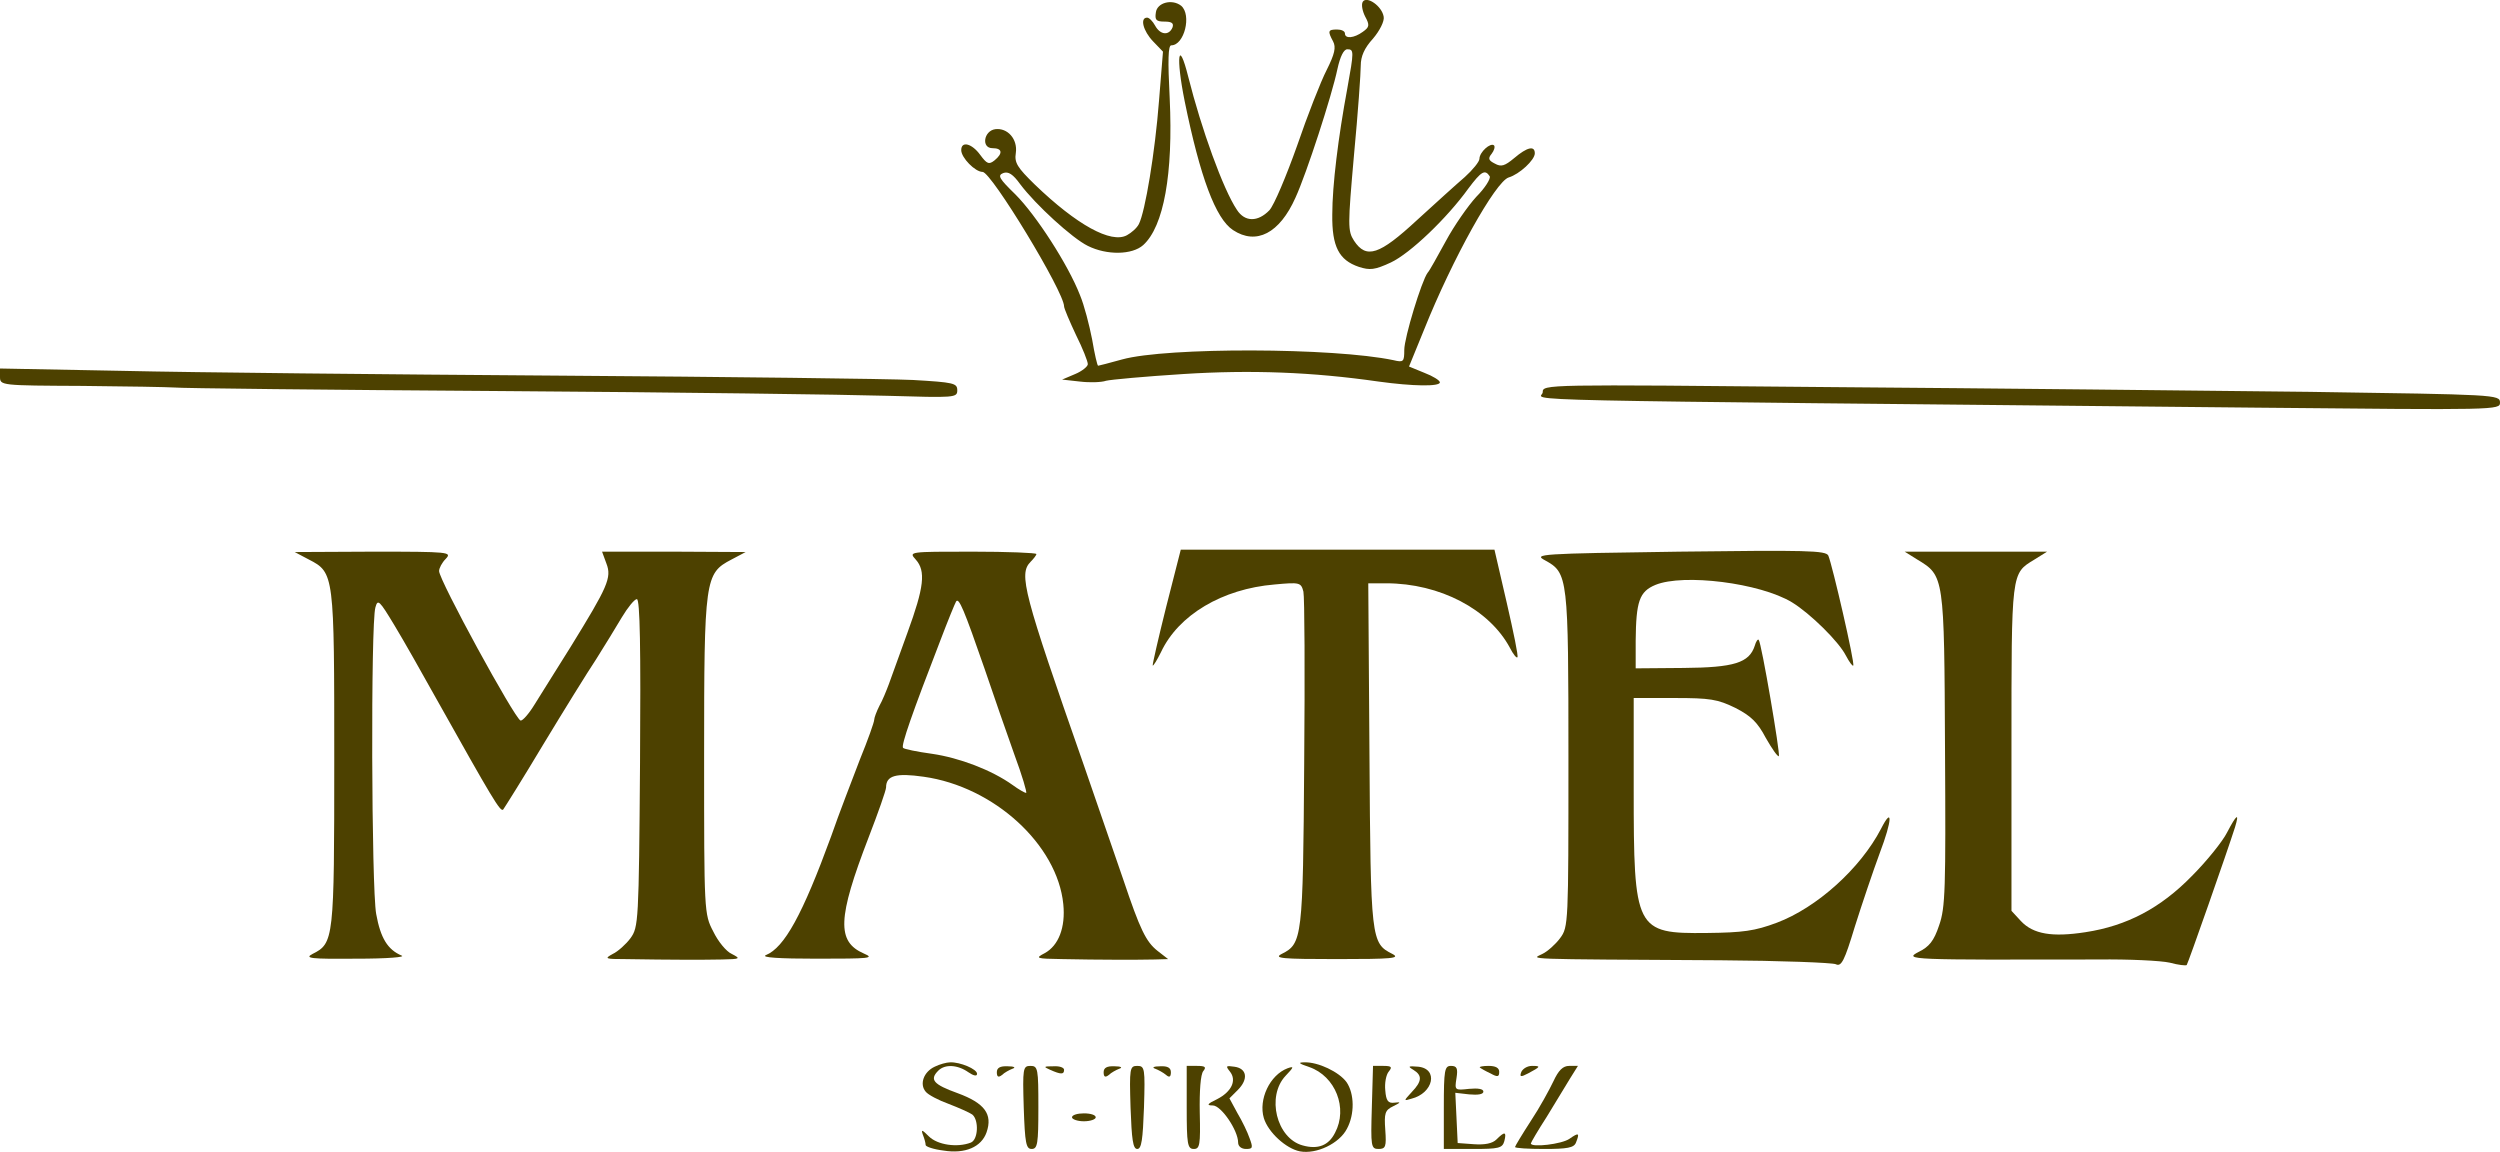
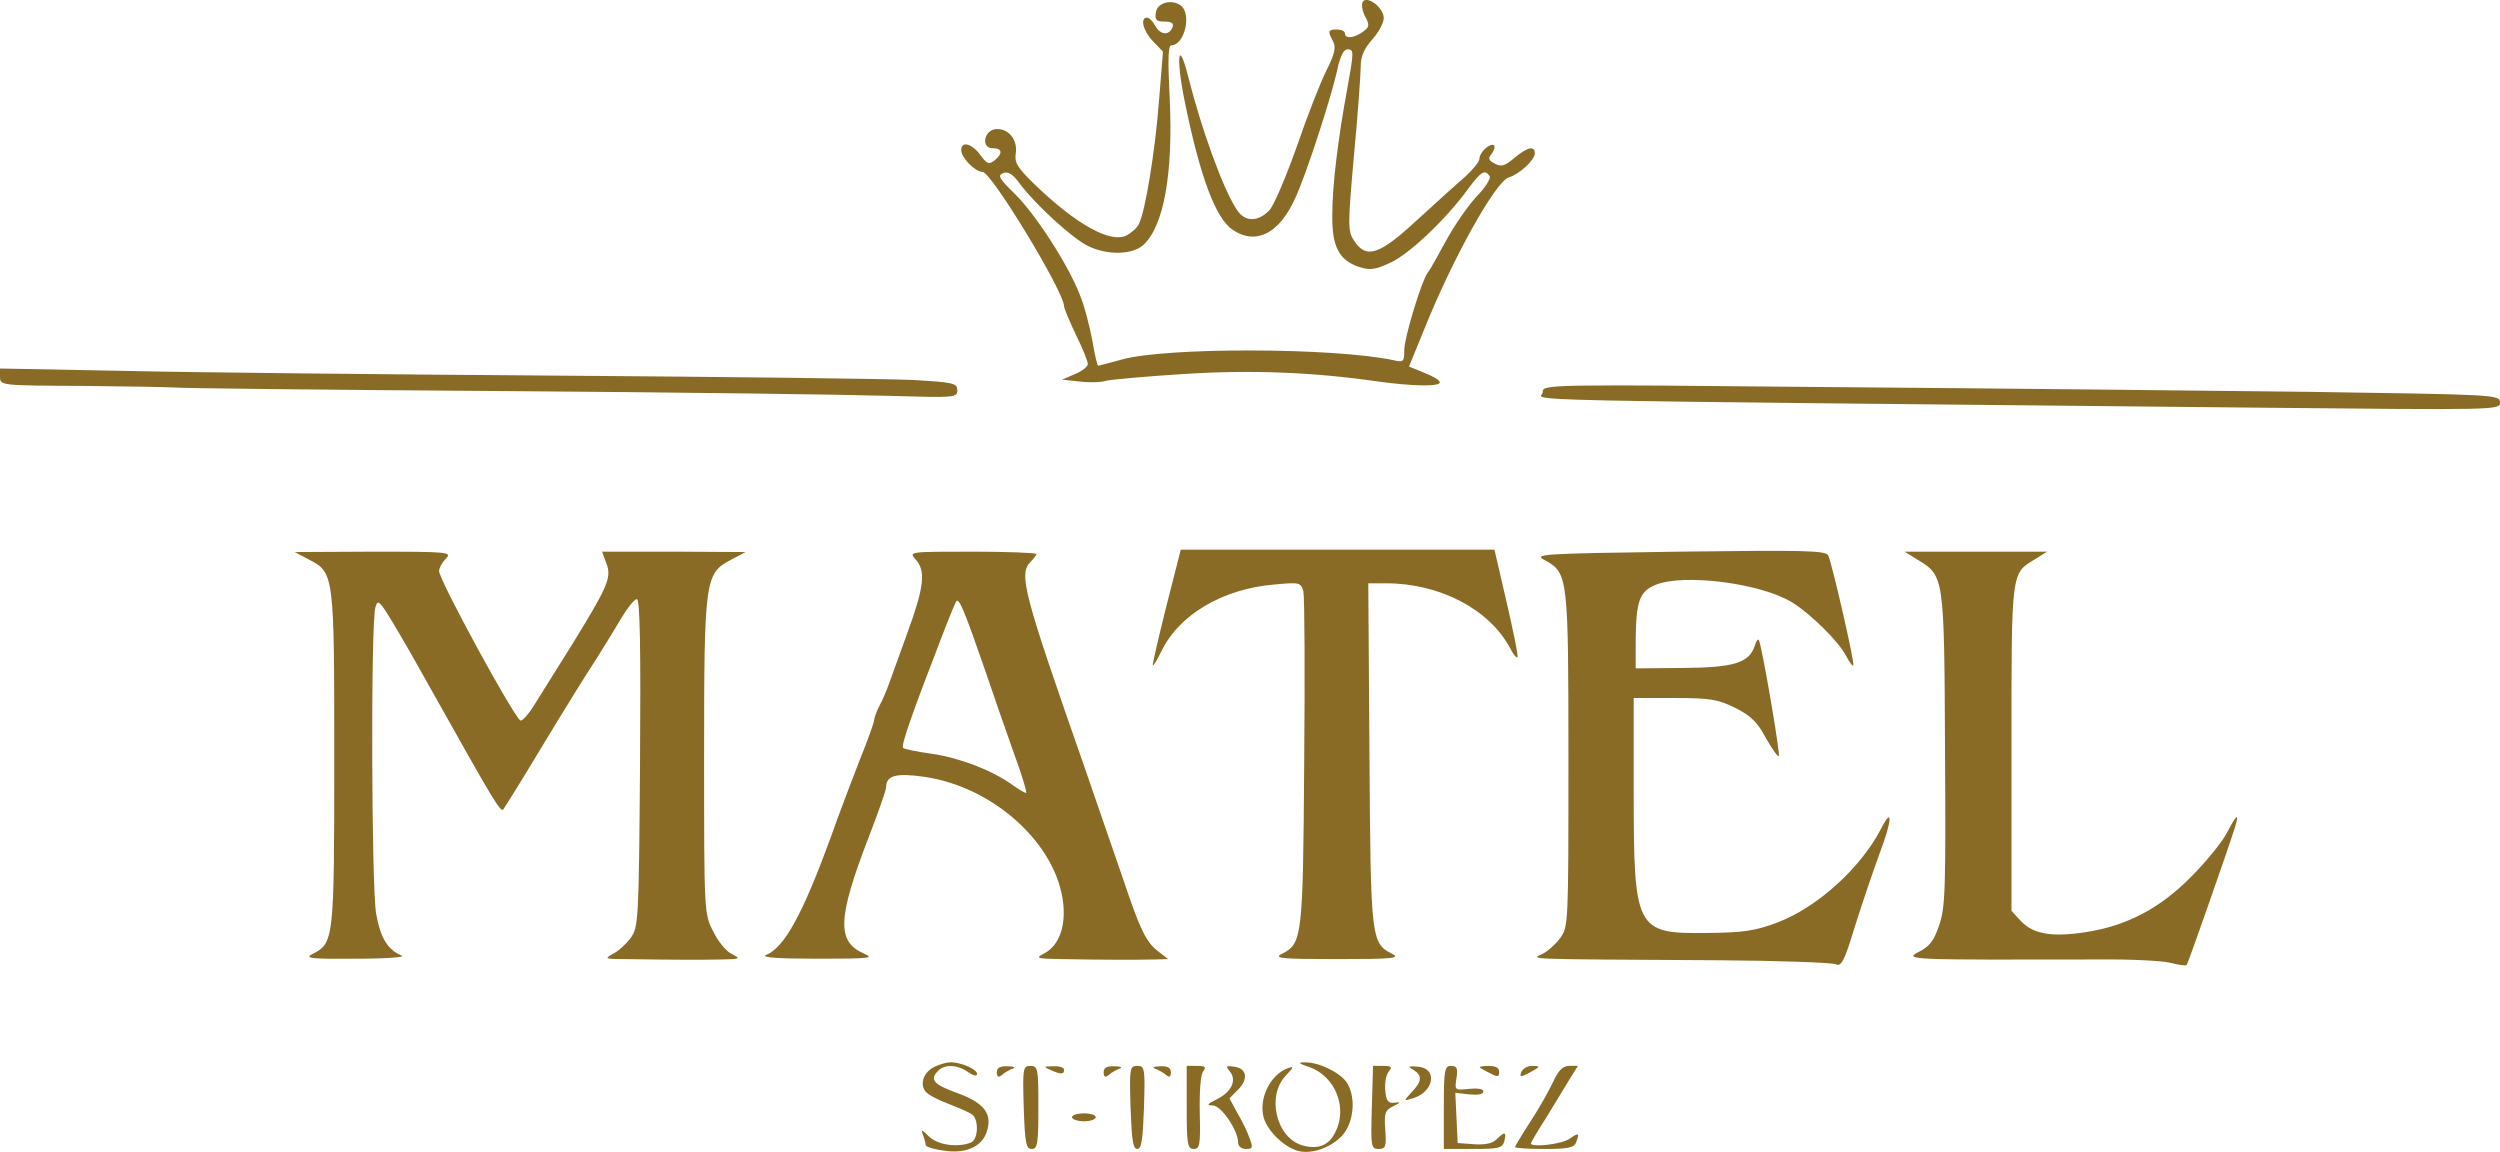
<svg xmlns="http://www.w3.org/2000/svg" version="1.0" width="632pt" height="291.176pt" viewBox="0 0 632 291.176" preserveAspectRatio="xMidYMid meet">
-   <g transform="translate(-33,331.4585) scale(0.1,-0.1)" fill="#4d4100" stroke="none">
+   <g transform="translate(-33,331.4585) scale(0.1,-0.1)" fill="#896b26" stroke="none">
    <path d="M3775 3310 c-4 -7 -1 -23 6 -37 12 -22 11 -27 -6 -39 -22 -16 -45 -18 -45 -4 0 6 -9 10 -20 10 -23 0 -24 -4 -10 -30 8 -15 4 -32 -16 -72 -15 -29 -49 -116 -75 -192 -27 -76 -58 -150 -70 -163 -29 -30 -62 -30 -82 1 -35 52 -90 205 -123 336 -25 100 -32 52 -9 -62 39 -191 78 -296 122 -325 59 -39 118 -8 158 82 28 61 92 258 106 325 7 32 16 50 25 50 17 0 17 -5 0 -99 -23 -124 -38 -245 -38 -319 -1 -81 17 -115 67 -132 28 -9 40 -8 81 11 49 23 142 112 196 187 33 44 42 49 54 31 3 -6 -12 -30 -34 -52 -21 -23 -56 -73 -77 -112 -21 -38 -41 -75 -46 -80 -15 -20 -59 -164 -59 -195 0 -30 -2 -32 -27 -26 -151 32 -574 33 -686 2 -32 -9 -60 -16 -61 -16 -2 0 -9 30 -15 66 -7 36 -20 87 -31 113 -30 77 -111 202 -163 254 -41 40 -46 48 -31 54 13 5 25 -3 43 -28 39 -52 132 -137 171 -156 48 -24 112 -23 140 2 52 47 76 180 67 371 -5 97 -4 134 4 134 33 0 52 77 25 100 -23 18 -61 8 -64 -17 -3 -19 1 -23 22 -23 18 0 24 -4 20 -15 -9 -21 -31 -19 -44 5 -6 11 -15 20 -20 20 -19 0 -10 -34 15 -60 l25 -26 -10 -124 c-10 -130 -35 -281 -51 -312 -5 -10 -19 -22 -30 -28 -40 -22 -127 26 -233 128 -44 43 -52 55 -48 80 5 35 -21 64 -52 60 -29 -4 -36 -48 -7 -48 25 0 27 -13 5 -31 -14 -11 -19 -9 -36 14 -21 29 -48 36 -48 12 0 -19 35 -55 54 -55 22 0 206 -303 206 -340 0 -5 14 -38 30 -72 17 -34 30 -67 30 -74 0 -6 -15 -18 -32 -25 l-33 -14 45 -5 c25 -3 55 -2 66 2 12 3 100 11 195 17 172 11 327 5 494 -19 87 -12 155 -13 155 -2 0 5 -18 16 -39 24 l-39 16 38 93 c72 180 181 375 214 385 27 8 66 44 66 61 0 20 -19 16 -52 -12 -24 -20 -33 -23 -49 -14 -16 8 -18 13 -8 25 6 8 9 17 6 21 -9 8 -37 -17 -37 -34 0 -7 -17 -28 -37 -46 -21 -18 -75 -67 -121 -109 -95 -88 -128 -99 -159 -52 -16 25 -16 37 0 218 10 105 17 206 17 225 0 23 9 44 31 68 17 20 29 44 27 55 -4 27 -43 54 -53 38z" />
    <path d="M330 2362 c0 -22 2 -22 208 -23 114 -1 218 -3 232 -4 14 -2 385 -6 825 -9 440 -3 880 -9 978 -12 171 -5 177 -5 177 14 0 18 -9 20 -112 26 -62 3 -466 8 -898 11 -432 3 -926 8 -1097 12 l-313 6 0 -21z" />
    <path d="M4230 2323 c0 -23 -185 -19 1808 -39 606 -6 612 -6 612 13 0 20 -10 20 -482 27 -266 3 -810 9 -1210 12 -726 7 -728 7 -728 -13z" />
    <path d="M3278 1780 c-20 -80 -35 -146 -34 -148 2 -1 11 14 21 34 44 94 155 160 287 171 64 6 67 5 73 -18 3 -13 4 -208 2 -434 -3 -443 -5 -456 -57 -482 -21 -11 0 -13 140 -13 140 0 161 2 140 13 -54 27 -55 36 -58 505 l-3 432 45 0 c136 0 261 -66 313 -163 8 -16 17 -27 19 -24 3 2 -10 64 -27 138 l-31 134 -397 0 -396 0 -37 -145z" />
    <path d="M4575 1920 c-355 -5 -369 -6 -339 -22 58 -32 59 -41 59 -505 0 -412 0 -422 -21 -450 -11 -15 -32 -34 -45 -40 -27 -14 -63 -13 451 -16 151 -1 282 -6 291 -10 14 -7 22 9 48 95 18 57 46 140 63 186 32 84 33 120 3 61 -52 -100 -162 -199 -263 -237 -56 -21 -86 -25 -177 -26 -181 -2 -185 7 -185 364 l0 230 103 0 c90 0 109 -3 154 -25 39 -20 56 -36 77 -76 16 -28 30 -48 33 -46 4 5 -44 287 -51 294 -2 3 -7 -4 -10 -15 -14 -43 -52 -55 -180 -56 l-121 -1 0 70 c1 99 9 124 50 141 71 29 264 5 345 -44 46 -28 118 -99 136 -134 9 -17 17 -28 19 -26 5 4 -53 255 -63 278 -6 13 -55 14 -377 10z" />
    <path d="M1111 1900 c64 -33 64 -37 64 -505 0 -456 -1 -465 -55 -492 -21 -11 -5 -13 110 -12 80 0 127 4 115 8 -35 15 -53 44 -64 105 -12 65 -14 734 -2 775 6 22 10 18 48 -45 23 -38 70 -121 105 -184 143 -255 163 -289 170 -282 3 4 49 77 101 164 52 86 112 183 134 216 21 33 50 81 65 106 15 25 32 46 38 46 8 0 10 -126 8 -414 -3 -403 -4 -415 -24 -443 -11 -15 -32 -34 -45 -40 -22 -12 -19 -13 31 -13 118 -2 197 -2 245 -1 47 1 48 2 25 14 -14 6 -35 32 -47 57 -23 44 -23 49 -23 442 0 450 2 463 69 498 l36 19 -182 1 -181 0 11 -30 c14 -36 3 -59 -90 -210 -36 -58 -78 -124 -92 -147 -14 -23 -30 -41 -35 -40 -15 5 -206 355 -206 378 0 7 7 21 17 31 16 17 9 18 -183 18 l-199 -1 36 -19z" />
    <path d="M2645 1900 c26 -29 21 -70 -21 -185 -20 -55 -41 -113 -47 -130 -6 -16 -16 -41 -24 -55 -7 -14 -13 -30 -13 -35 0 -6 -16 -51 -36 -100 -19 -50 -53 -137 -73 -195 -72 -197 -118 -281 -165 -300 -13 -6 34 -9 129 -9 134 0 147 1 119 13 -69 30 -67 89 12 294 24 62 44 119 44 126 0 30 25 37 95 27 178 -25 338 -172 353 -322 6 -59 -12 -105 -47 -124 -25 -13 -22 -14 44 -15 93 -2 192 -2 234 -1 l34 1 -27 21 c-29 23 -44 54 -86 179 -16 47 -61 177 -100 290 -153 437 -165 483 -135 514 8 8 15 17 15 20 0 3 -73 6 -162 6 -161 0 -161 0 -143 -20z m174 -276 c22 -65 56 -163 75 -216 20 -54 33 -98 30 -98 -3 0 -19 9 -34 20 -53 38 -135 69 -204 79 -37 5 -71 12 -73 15 -6 5 24 90 94 271 19 50 37 94 40 99 7 11 20 -20 72 -170z" />
    <path d="M5177 1900 c68 -41 68 -41 70 -480 2 -353 1 -400 -15 -445 -13 -39 -25 -54 -52 -67 -38 -20 -23 -20 455 -19 77 1 158 -3 180 -8 22 -6 41 -8 43 -6 3 3 103 288 122 348 12 39 4 33 -20 -13 -11 -22 -51 -72 -89 -110 -79 -81 -164 -126 -269 -142 -84 -13 -132 -5 -163 28 l-24 26 0 411 c0 449 -1 441 58 477 l32 20 -180 0 -180 0 32 -20z" />
    <path d="M2693 618 c-28 -13 -39 -44 -23 -63 6 -8 33 -22 58 -31 26 -10 53 -22 60 -27 17 -14 15 -64 -4 -71 -34 -13 -84 -6 -106 16 -17 17 -20 18 -15 4 4 -10 7 -21 7 -26 0 -4 20 -11 45 -14 55 -9 96 9 109 46 16 46 -5 74 -73 99 -61 22 -72 34 -49 57 17 17 49 15 76 -4 13 -9 22 -11 22 -4 0 12 -43 30 -68 29 -9 0 -27 -5 -39 -11z" />
    <path d="M3640 617 c66 -23 98 -104 65 -166 -16 -32 -43 -43 -82 -32 -66 18 -92 124 -43 176 21 22 22 25 5 19 -45 -17 -74 -79 -60 -126 11 -36 56 -77 91 -84 42 -8 100 20 119 57 20 37 19 89 -1 118 -19 26 -72 51 -106 50 -18 0 -15 -3 12 -12z" />
    <path d="M2850 604 c0 -12 4 -14 13 -7 6 6 19 13 27 16 9 3 3 6 -12 6 -20 1 -28 -4 -28 -15z" />
    <path d="M2918 515 c3 -91 6 -105 20 -105 15 0 17 13 17 105 0 98 -1 105 -20 105 -19 0 -20 -6 -17 -105z" />
    <path d="M2985 610 c27 -12 35 -12 35 0 0 6 -12 10 -27 9 -25 0 -26 -1 -8 -9z" />
    <path d="M3120 604 c0 -12 4 -14 13 -7 6 6 19 13 27 16 9 3 3 6 -12 6 -20 1 -28 -4 -28 -15z" />
    <path d="M3188 515 c3 -81 6 -105 17 -105 11 0 14 24 17 105 3 99 2 105 -17 105 -19 0 -20 -6 -17 -105z" />
    <path d="M3250 613 c8 -3 21 -10 28 -16 8 -7 12 -5 12 7 0 11 -8 16 -27 15 -16 0 -22 -3 -13 -6z" />
    <path d="M3330 515 c0 -93 2 -105 18 -105 15 0 17 10 15 92 -1 54 2 97 9 105 8 10 5 13 -16 13 l-26 0 0 -105z" />
    <path d="M3439 606 c18 -22 5 -51 -32 -70 -25 -12 -28 -16 -11 -16 21 0 64 -63 64 -94 0 -9 8 -16 20 -16 17 0 18 3 9 27 -5 15 -19 44 -31 64 l-20 37 21 21 c28 28 23 55 -9 59 -21 3 -22 2 -11 -12z" />
    <path d="M3798 515 c-3 -99 -2 -105 17 -105 18 0 20 6 17 48 -3 42 -1 50 20 60 20 10 20 11 3 9 -16 -2 -21 5 -23 31 -2 18 2 40 9 48 9 11 7 14 -14 14 l-26 0 -3 -105z" />
    <path d="M3903 610 c23 -14 22 -29 -4 -56 -21 -23 -21 -23 -1 -17 56 14 69 76 17 81 -25 2 -27 1 -12 -8z" />
    <path d="M3980 515 l0 -105 74 0 c65 0 74 2 79 20 6 24 1 25 -20 4 -10 -10 -29 -14 -57 -12 l-41 3 -3 64 -3 63 35 -4 c22 -2 36 0 36 7 0 7 -14 9 -36 7 -36 -4 -37 -4 -32 27 4 25 1 31 -14 31 -16 0 -18 -10 -18 -105z" />
    <path d="M4071 616 c2 -2 14 -9 27 -15 18 -10 22 -9 22 4 0 10 -9 15 -27 15 -14 0 -24 -2 -22 -4z" />
    <path d="M4176 605 c-5 -13 -2 -14 17 -4 32 17 33 19 10 19 -12 0 -23 -7 -27 -15z" />
    <path d="M4257 581 c-10 -21 -35 -67 -57 -100 -22 -34 -40 -64 -40 -66 0 -3 33 -5 74 -5 58 0 75 3 80 16 10 25 7 26 -16 10 -19 -14 -98 -23 -98 -12 0 2 18 33 40 67 21 35 48 79 59 97 l20 32 -22 0 c-16 0 -27 -11 -40 -39z" />
    <path d="M3040 490 c0 -5 14 -10 30 -10 17 0 30 5 30 10 0 6 -13 10 -30 10 -16 0 -30 -4 -30 -10z" />
  </g>
</svg>
